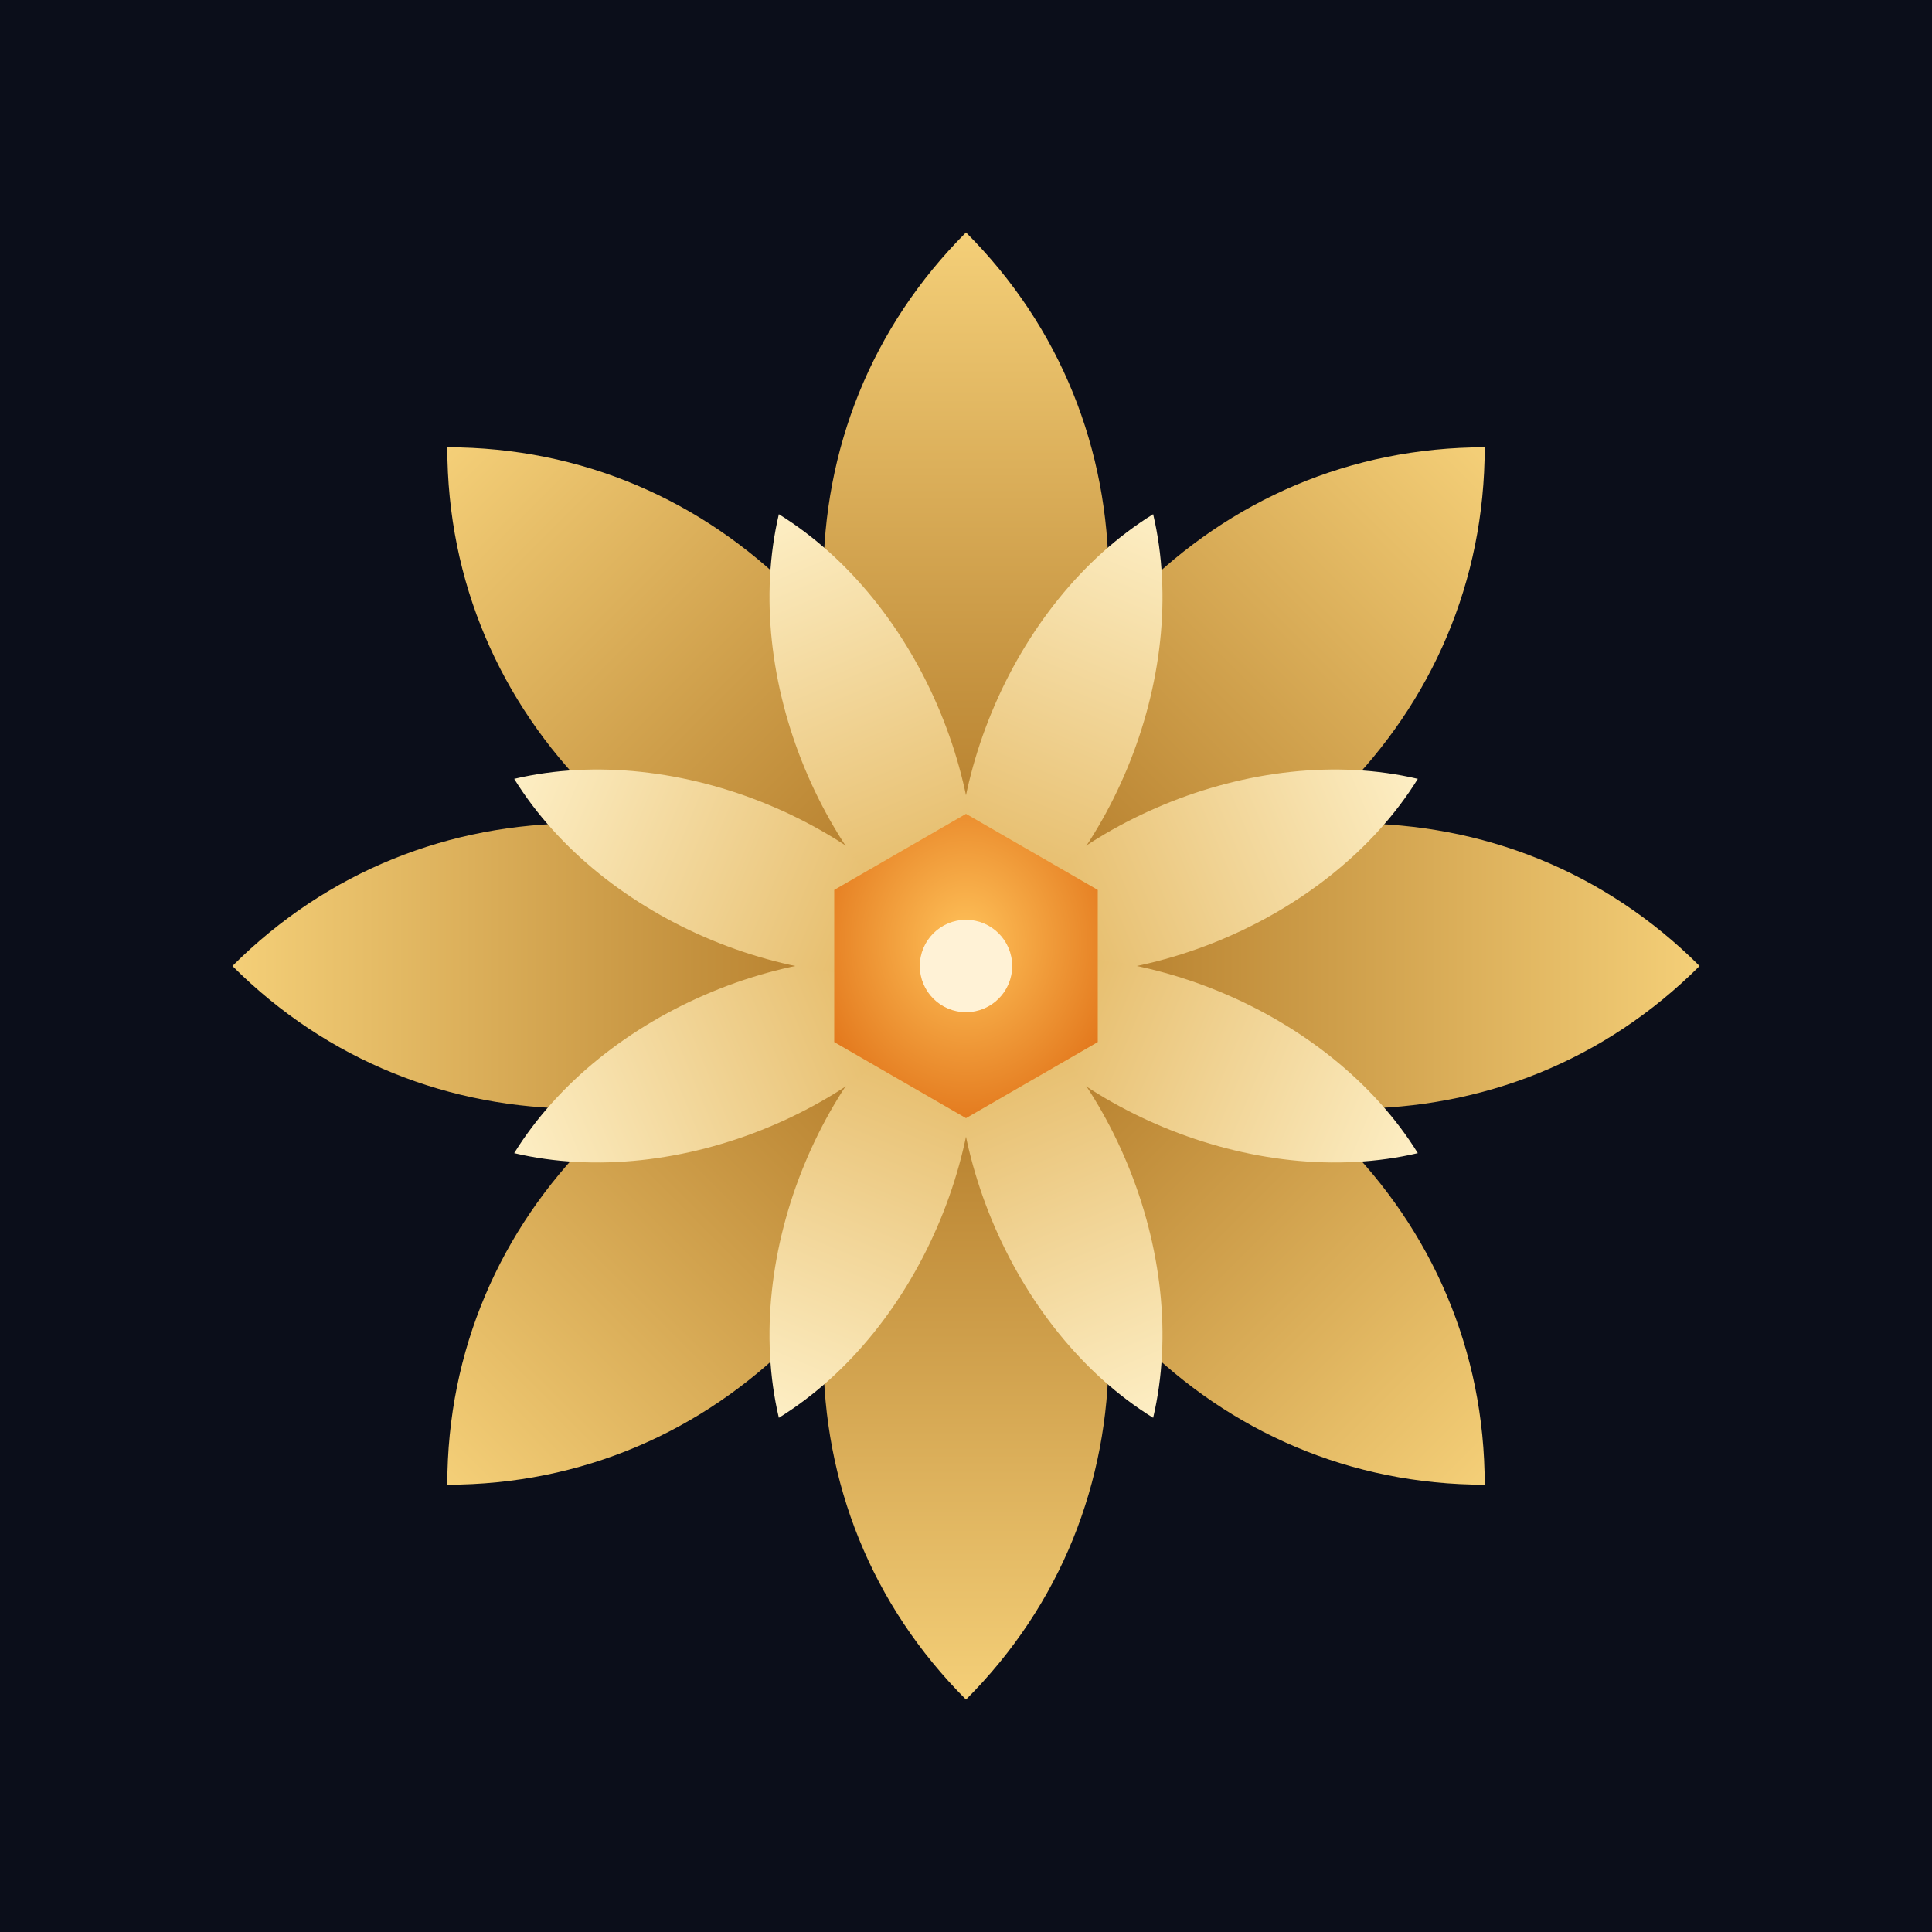
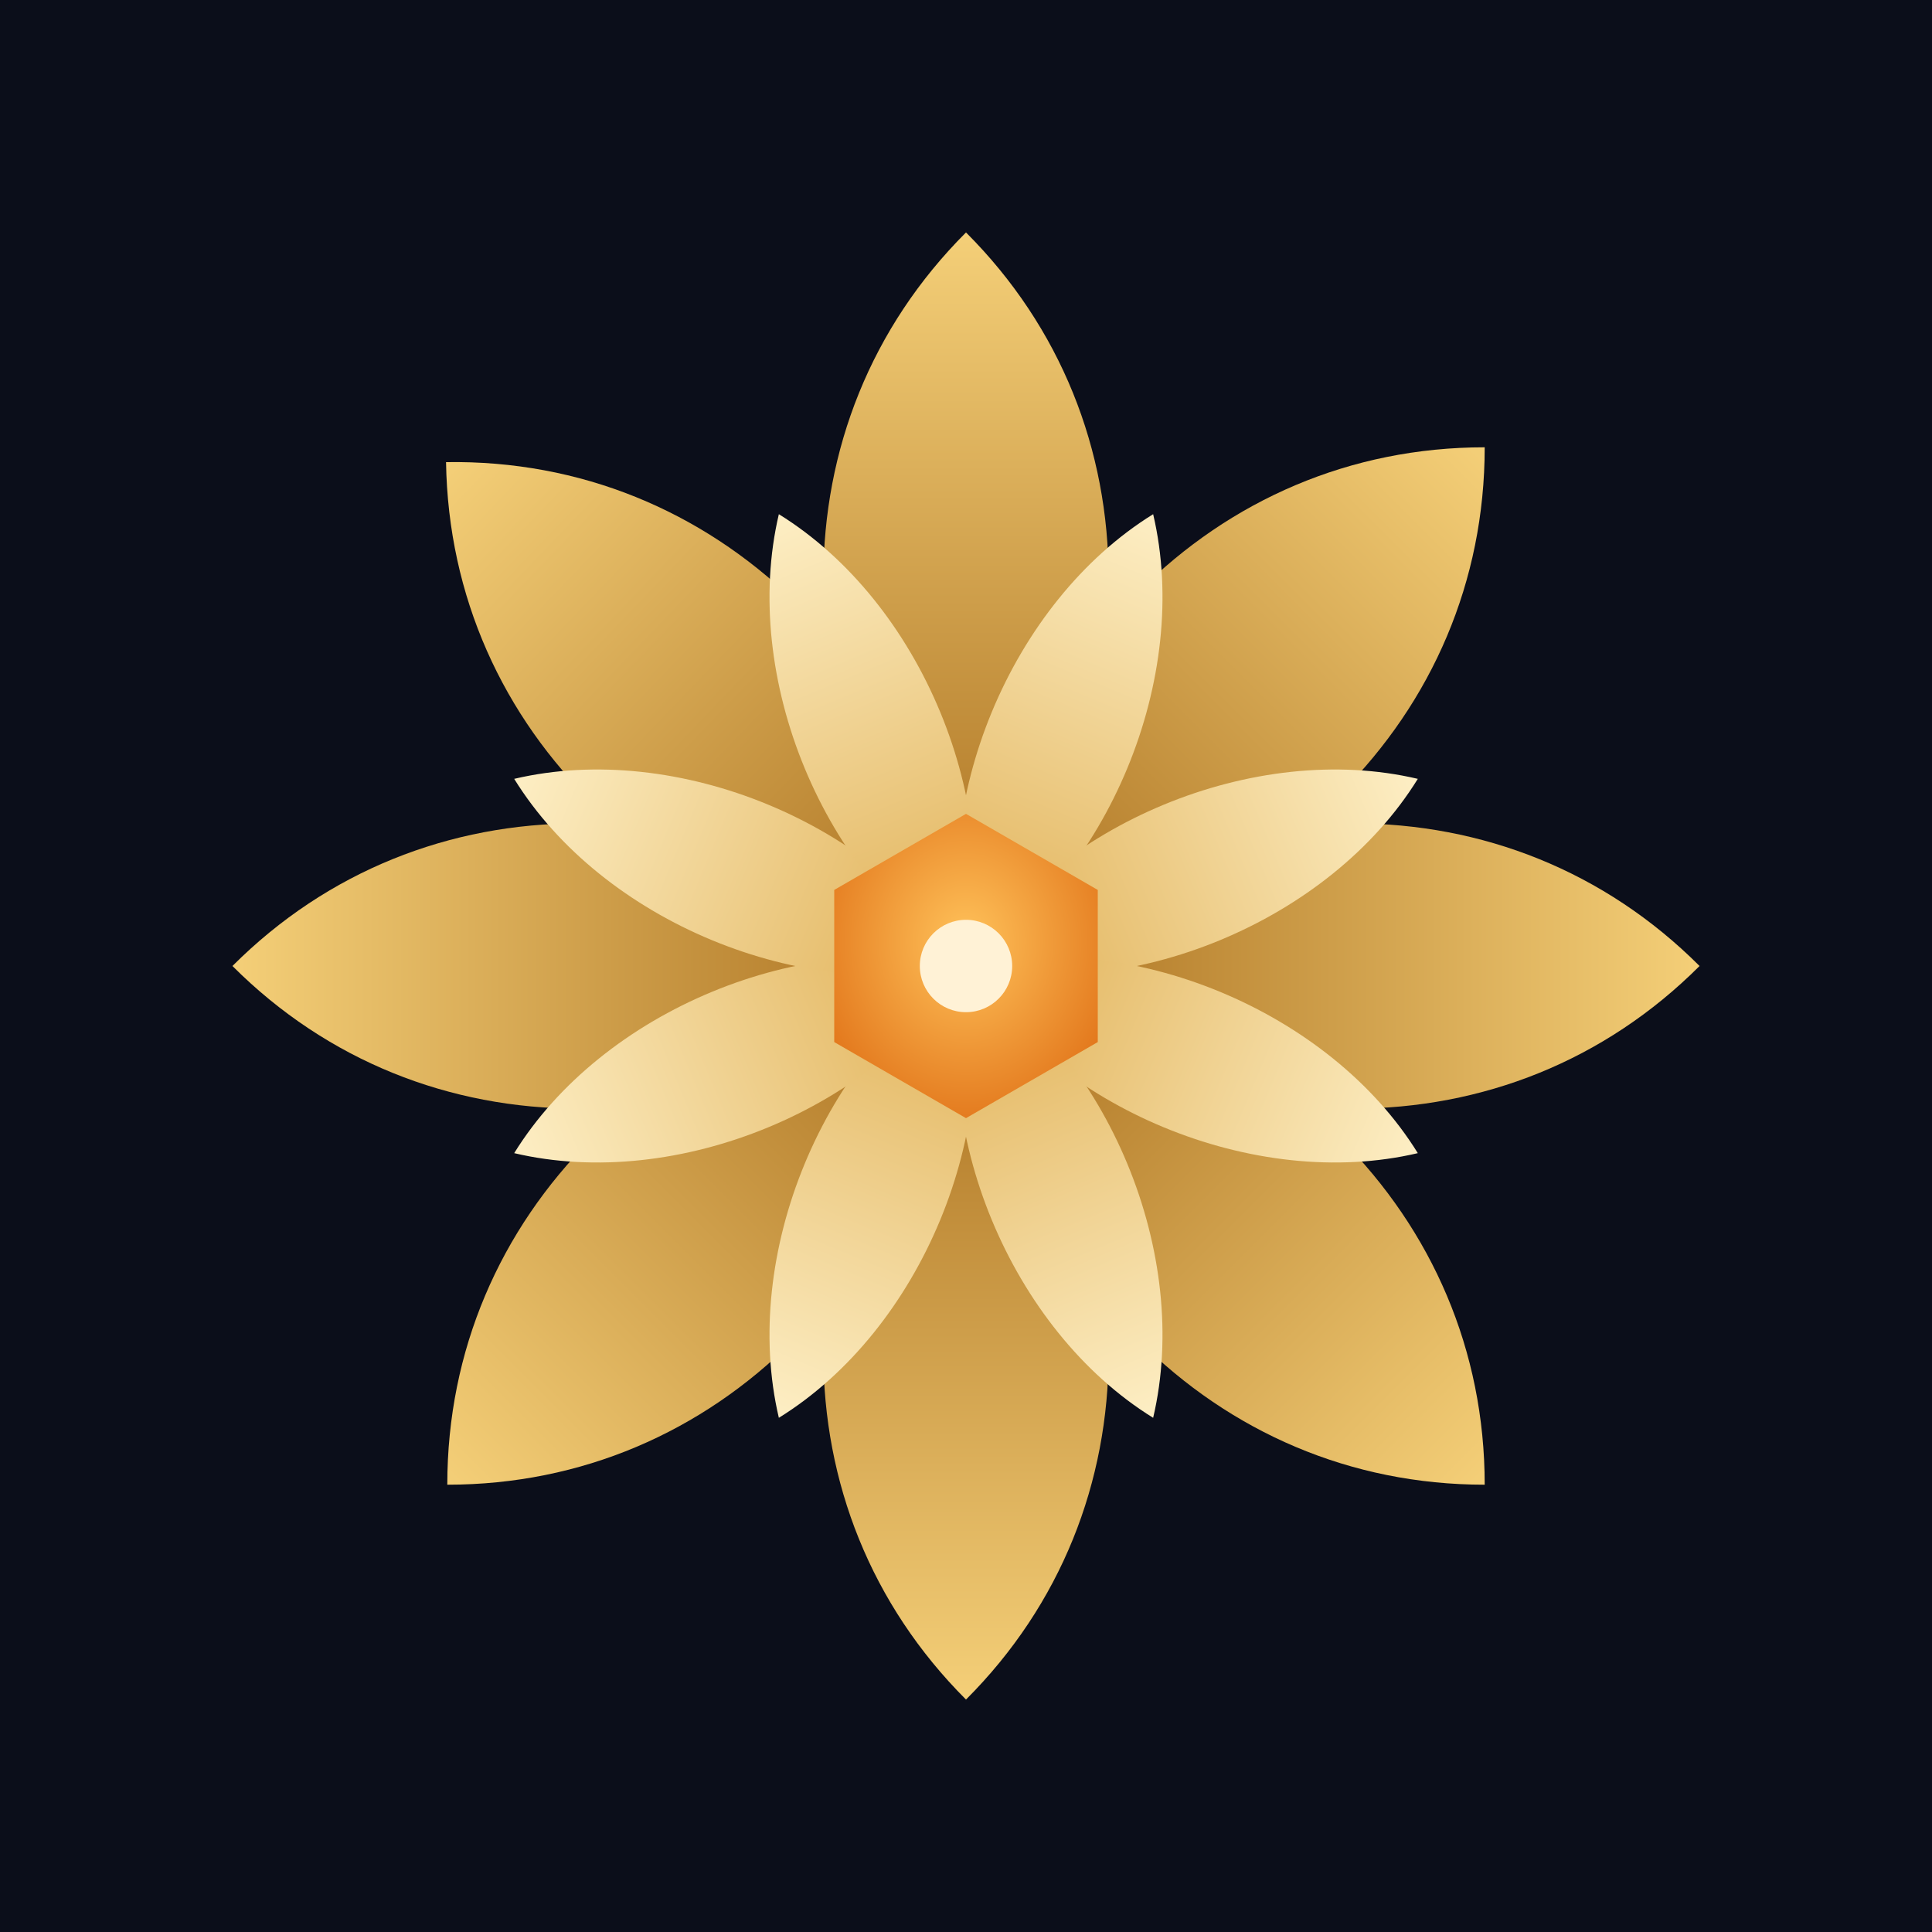
<svg xmlns="http://www.w3.org/2000/svg" width="512" height="512" viewBox="0 0 64 64">
  <rect width="64" height="64" fill="#0B0E1A" />
  <defs>
    <linearGradient id="gd" x1="0" y1="0" x2="0" y2="1">
      <stop offset="0" stop-color="#f4cf78" />
      <stop offset="1" stop-color="#a86d1c" />
    </linearGradient>
    <linearGradient id="gl" x1="0" y1="0" x2="0" y2="1">
      <stop offset="0" stop-color="#fdeec4" />
      <stop offset="1" stop-color="#e0b055" />
    </linearGradient>
    <radialGradient id="sf" cx="0.5" cy="0.42" r="0.62">
      <stop offset="0" stop-color="#ffc25a" />
      <stop offset="1" stop-color="#e2761b" />
    </radialGradient>
    <path id="po" d="M32 32 C 25 23, 25 12, 32 5 C 39 12, 39 23, 32 32 Z" />
    <path id="pi" d="M32 32 C 28.4 27, 28.4 19, 32 14 C 35.6 19, 35.6 27, 32 32 Z" />
  </defs>
  <g transform="translate(3.2 3.2) scale(0.9)">
    <g fill="url(#gd)">
      <use href="#po" />
      <use href="#po" transform="rotate(45 32 32)" />
      <use href="#po" transform="rotate(90 32 32)" />
      <use href="#po" transform="rotate(135 32 32)" />
      <use href="#po" transform="rotate(180 32 32)" />
      <use href="#po" transform="rotate(225 32 32)" />
      <use href="#po" transform="rotate(270 32 32)" />
-       <use href="#po" transform="rotate(315 32 32)" />
+       <use href="#po" transform="rotate(314.1 32 32) translate(0 0.35)" />
    </g>
    <g fill="url(#gl)">
      <use href="#pi" transform="rotate(22.5 32 32)" />
      <use href="#pi" transform="rotate(67.5 32 32)" />
      <use href="#pi" transform="rotate(112.5 32 32)" />
      <use href="#pi" transform="rotate(157.5 32 32)" />
      <use href="#pi" transform="rotate(202.5 32 32)" />
      <use href="#pi" transform="rotate(247.5 32 32)" />
      <use href="#pi" transform="rotate(292.5 32 32)" />
      <use href="#pi" transform="rotate(337.5 32 32)" />
    </g>
    <polygon points="32,26.4 36.85,29.2 36.85,34.8 32,37.6 27.15,34.8 27.15,29.2" fill="url(#sf)" />
    <circle cx="32" cy="32" r="1.7" fill="#fff2d6" />
  </g>
</svg>
